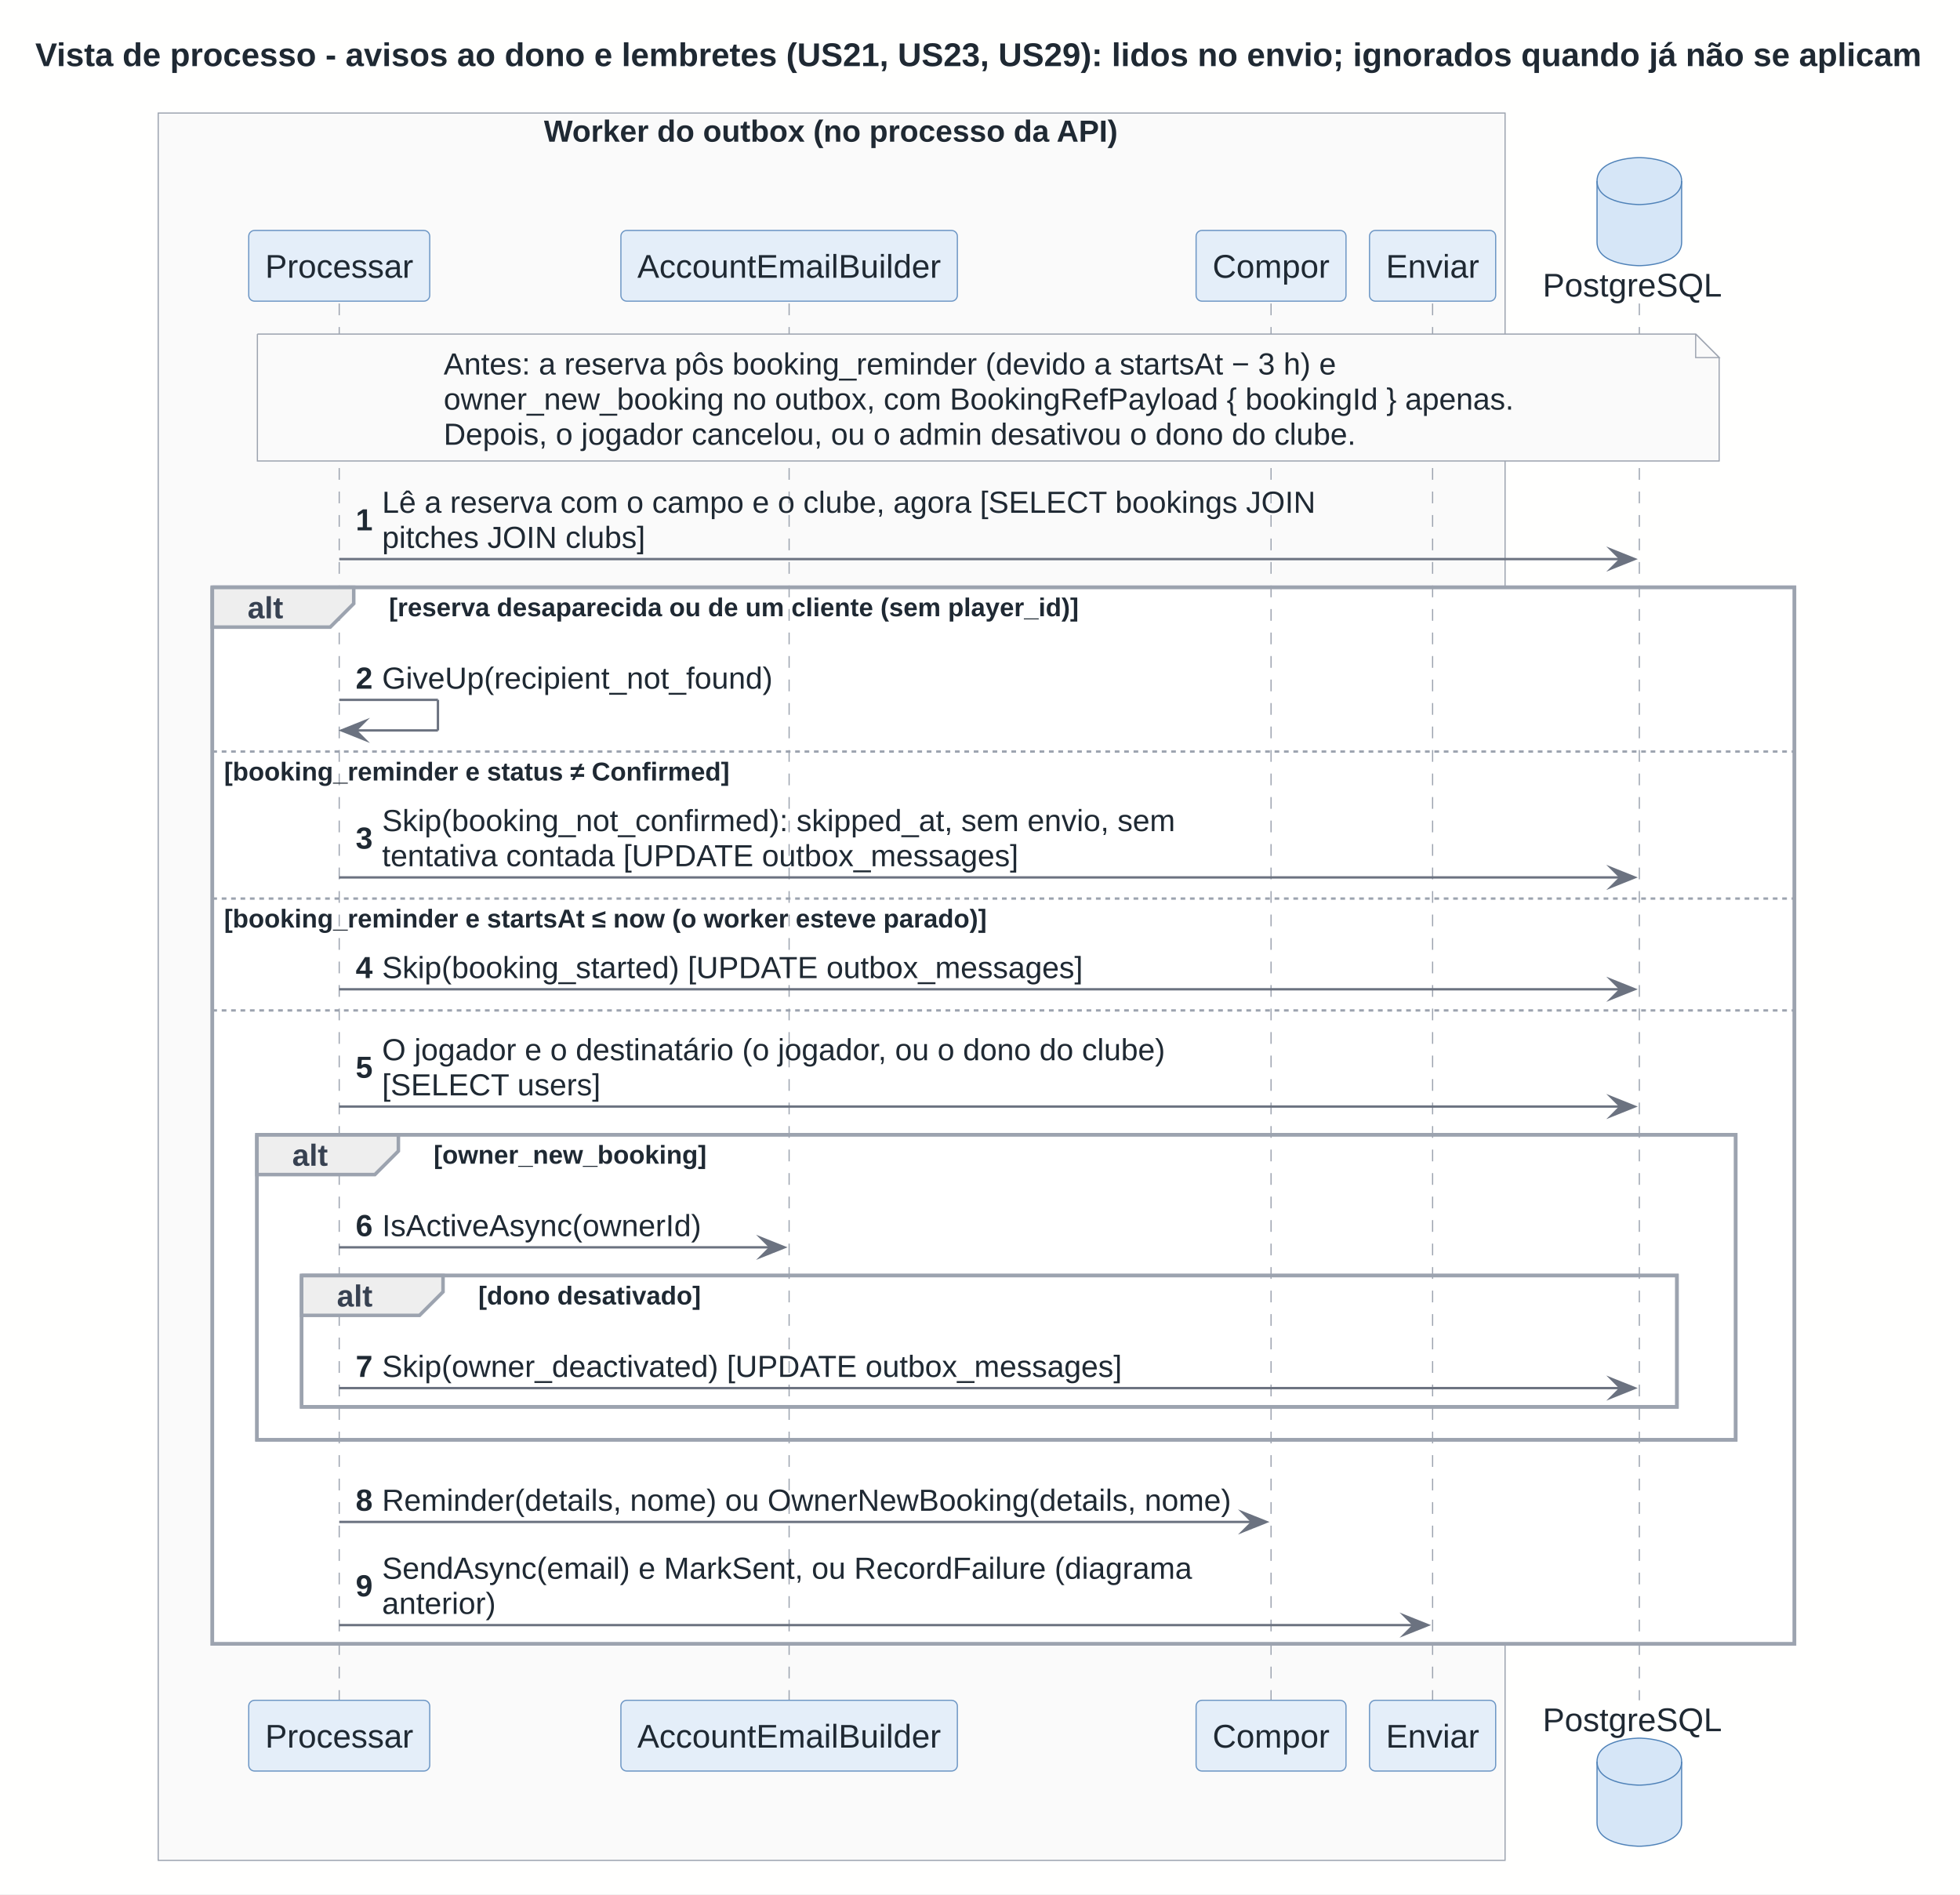
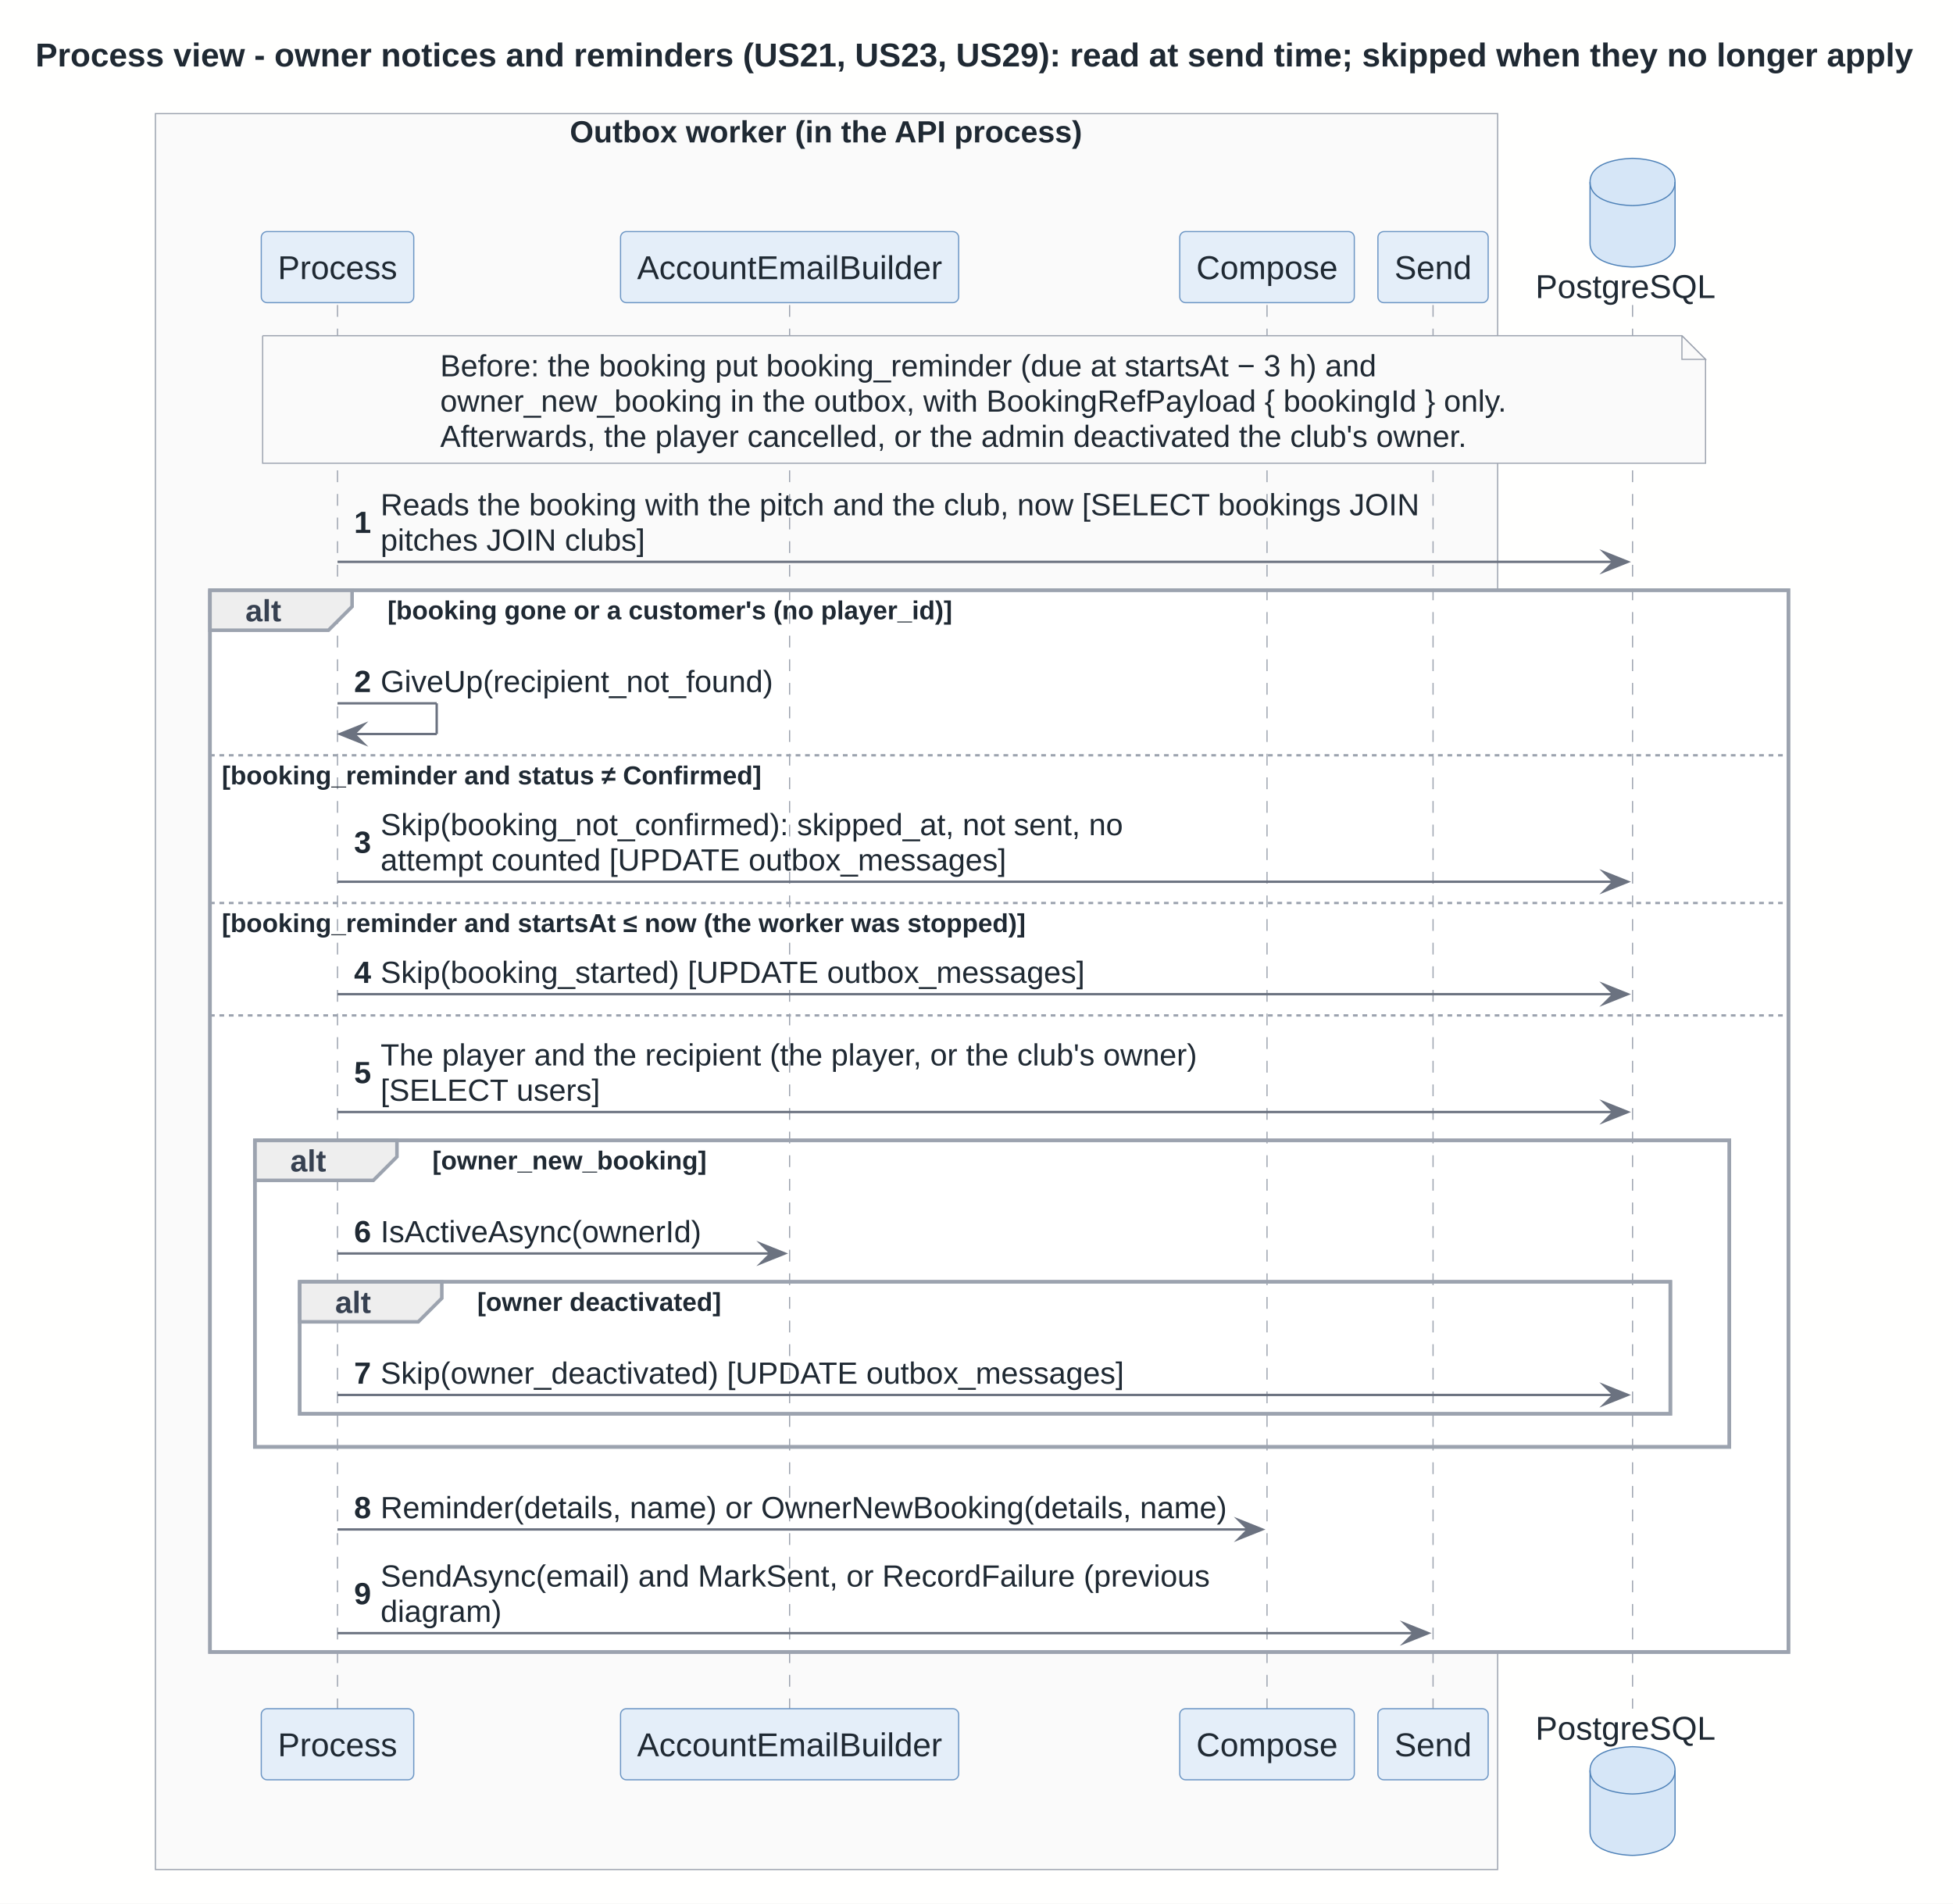
- <svg xmlns="http://www.w3.org/2000/svg" version="1.1" data-diagram-type="SEQUENCE" style="width:834px;height:806px;background:#FFFFFE;" width="834px" height="806px" viewBox="0 0 834 806" zoomAndPan="magnify" preserveAspectRatio="none" contentStyleType="text/css">
+ <svg xmlns="http://www.w3.org/2000/svg" version="1.1" data-diagram-type="SEQUENCE" style="width:827px;height:806px;background:#FFFFFE;" width="827px" height="806px" viewBox="0 0 827 806" zoomAndPan="magnify" preserveAspectRatio="none" contentStyleType="text/css">
  <defs />
  <g font-family="sans-serif" lengthAdjust="spacing">
-     <rect x="0" y="0" width="834" height="806" fill="#FFFFFE" style="stroke:none;" />
+     <rect x="0" y="0" width="827" height="806" fill="#FFFFFE" style="stroke:none;" />
    <g class="title" data-source-line="8">
-       <text x="15" y="28.132" fill="#1F2933" font-size="14" textLength="802.881" font-weight="700" font-family="Arial, Liberation Sans, Helvetica, sans-serif">Vista de processo - avisos ao dono e lembretes (US21, US23, US29): lidos no envio; ignorados quando já não se aplicam</text>
+       <text x="15" y="28.132" fill="#1F2933" font-size="14" textLength="795.115" font-weight="700" font-family="Arial, Liberation Sans, Helvetica, sans-serif">Process view - owner notices and reminders (US21, US23, US29): read at send time; skipped when they no longer apply</text>
    </g>
-     <rect x="67.326" y="48.099" width="573.097" height="743.47" fill="#FAFAFA" style="stroke:#9CA3AF;stroke-width:0.5;" />
-     <text x="231.451" y="60.292" fill="#1F2933" font-size="13" textLength="244.848" font-weight="700" font-family="Arial, Liberation Sans, Helvetica, sans-serif">Worker do outbox (no processo da API)</text>
-     <rect x="90.344" y="249.89" width="673.21" height="449.58" fill="#FFF" style="stroke:#FFF;stroke-width:1;" />
-     <rect x="90.344" y="249.89" width="673.21" height="449.58" fill="none" style="stroke:#9CA3AF;stroke-width:1.5;" />
-     <rect x="109.344" y="482.829" width="629.21" height="129.795" fill="#FFF" style="stroke:#FFF;stroke-width:1;" />
-     <rect x="109.344" y="482.829" width="629.21" height="129.795" fill="none" style="stroke:#9CA3AF;stroke-width:1.5;" />
-     <rect x="128.344" y="542.726" width="585.21" height="55.897" fill="#FFF" style="stroke:#FFF;stroke-width:1;" />
-     <rect x="128.344" y="542.726" width="585.21" height="55.897" fill="none" style="stroke:#9CA3AF;stroke-width:1.5;" />
+     <rect x="65.81" y="48.099" width="568.365" height="743.47" fill="#FAFAFA" style="stroke:#9CA3AF;stroke-width:0.5;" />
+     <text x="241.279" y="60.292" fill="#1F2933" font-size="13" textLength="217.426" font-weight="700" font-family="Arial, Liberation Sans, Helvetica, sans-serif">Outbox worker (in the API process)</text>
+     <rect x="88.92" y="249.89" width="668.385" height="449.58" fill="#FFF" style="stroke:#FFF;stroke-width:1;" />
+     <rect x="88.92" y="249.89" width="668.385" height="449.58" fill="none" style="stroke:#9CA3AF;stroke-width:1.5;" />
+     <rect x="107.92" y="482.829" width="624.385" height="129.795" fill="#FFF" style="stroke:#FFF;stroke-width:1;" />
+     <rect x="107.92" y="482.829" width="624.385" height="129.795" fill="none" style="stroke:#9CA3AF;stroke-width:1.5;" />
+     <rect x="126.92" y="542.726" width="580.385" height="55.897" fill="#FFF" style="stroke:#FFF;stroke-width:1;" />
+     <rect x="126.92" y="542.726" width="580.385" height="55.897" fill="none" style="stroke:#9CA3AF;stroke-width:1.5;" />
    <g>
-       <rect x="140.844" y="129.146" width="8" height="594.324" fill="#000" fill-opacity="0" />
-       <line x1="144.344" y1="129.146" x2="144.344" y2="723.47" style="stroke:#9CA3AF;stroke-width:0.5;stroke-dasharray:5,5;" />
+       <rect x="139.42" y="129.146" width="8" height="594.324" fill="#000" fill-opacity="0" />
+       <line x1="142.92" y1="129.146" x2="142.92" y2="723.47" style="stroke:#9CA3AF;stroke-width:0.5;stroke-dasharray:5,5;" />
    </g>
    <g>
-       <rect x="332.281" y="129.146" width="8" height="594.324" fill="#000" fill-opacity="0" />
-       <line x1="335.781" y1="129.146" x2="335.781" y2="723.47" style="stroke:#9CA3AF;stroke-width:0.5;stroke-dasharray:5,5;" />
+       <rect x="330.857" y="129.146" width="8" height="594.324" fill="#000" fill-opacity="0" />
+       <line x1="334.357" y1="129.146" x2="334.357" y2="723.47" style="stroke:#9CA3AF;stroke-width:0.5;stroke-dasharray:5,5;" />
    </g>
    <g>
-       <rect x="537.344" y="129.146" width="8" height="594.324" fill="#000" fill-opacity="0" />
-       <line x1="540.844" y1="129.146" x2="540.844" y2="723.47" style="stroke:#9CA3AF;stroke-width:0.5;stroke-dasharray:5,5;" />
+       <rect x="533.02" y="129.146" width="8" height="594.324" fill="#000" fill-opacity="0" />
+       <line x1="536.52" y1="129.146" x2="536.52" y2="723.47" style="stroke:#9CA3AF;stroke-width:0.5;stroke-dasharray:5,5;" />
    </g>
    <g>
-       <rect x="606.082" y="129.146" width="8" height="594.324" fill="#000" fill-opacity="0" />
-       <line x1="609.582" y1="129.146" x2="609.582" y2="723.47" style="stroke:#9CA3AF;stroke-width:0.5;stroke-dasharray:5,5;" />
+       <rect x="603.326" y="129.146" width="8" height="594.324" fill="#000" fill-opacity="0" />
+       <line x1="606.826" y1="129.146" x2="606.826" y2="723.47" style="stroke:#9CA3AF;stroke-width:0.5;stroke-dasharray:5,5;" />
    </g>
    <g>
-       <rect x="694.054" y="129.146" width="8" height="594.324" fill="#000" fill-opacity="0" />
-       <line x1="697.554" y1="129.146" x2="697.554" y2="723.47" style="stroke:#9CA3AF;stroke-width:0.5;stroke-dasharray:5,5;" />
+       <rect x="687.805" y="129.146" width="8" height="594.324" fill="#000" fill-opacity="0" />
+       <line x1="691.305" y1="129.146" x2="691.305" y2="723.47" style="stroke:#9CA3AF;stroke-width:0.5;stroke-dasharray:5,5;" />
    </g>
-     <rect x="105.834" y="98.047" width="77.021" height="30.099" fill="#E4EEF9" style="stroke:#6B95C4;stroke-width:0.5;" rx="2.5" ry="2.5" />
-     <text x="112.834" y="118.179" fill="#1F2933" font-size="14" textLength="63.021" font-family="Arial, Liberation Sans, Helvetica, sans-serif">Processar</text>
-     <rect x="264.195" y="98.047" width="143.172" height="30.099" fill="#E4EEF9" style="stroke:#6B95C4;stroke-width:0.5;" rx="2.5" ry="2.5" />
-     <text x="271.195" y="118.179" fill="#1F2933" font-size="14" textLength="129.172" font-family="Arial, Liberation Sans, Helvetica, sans-serif">AccountEmailBuilder</text>
-     <rect x="508.948" y="98.047" width="63.793" height="30.099" fill="#E4EEF9" style="stroke:#6B95C4;stroke-width:0.5;" rx="2.5" ry="2.5" />
-     <text x="515.948" y="118.179" fill="#1F2933" font-size="14" textLength="49.793" font-family="Arial, Liberation Sans, Helvetica, sans-serif">Compor</text>
-     <rect x="582.741" y="98.047" width="53.683" height="30.099" fill="#E4EEF9" style="stroke:#6B95C4;stroke-width:0.5;" rx="2.5" ry="2.5" />
-     <text x="589.741" y="118.179" fill="#1F2933" font-size="14" textLength="39.683" font-family="Arial, Liberation Sans, Helvetica, sans-serif">Enviar</text>
-     <text x="656.424" y="126.179" fill="#1F2933" font-size="14" textLength="76.262" font-family="Arial, Liberation Sans, Helvetica, sans-serif">PostgreSQL</text>
-     <path d="M679.554,77.047 C679.554,67.047 697.554,67.047 697.554,67.047 C697.554,67.047 715.554,67.047 715.554,77.047 L715.554,103.047 C715.554,113.047 697.554,113.047 697.554,113.047 C697.554,113.047 679.554,113.047 679.554,103.047 L679.554,77.047" style="stroke:#4F82B8;stroke-width:0.5;" fill="#D6E6F7" />
-     <path d="M679.554,77.047 C679.554,87.047 697.554,87.047 697.554,87.047 C697.554,87.047 715.554,87.047 715.554,77.047" style="stroke:#4F82B8;stroke-width:0.5;" fill="none" />
-     <rect x="105.834" y="723.47" width="77.021" height="30.099" fill="#E4EEF9" style="stroke:#6B95C4;stroke-width:0.5;" rx="2.5" ry="2.5" />
-     <text x="112.834" y="743.602" fill="#1F2933" font-size="14" textLength="63.021" font-family="Arial, Liberation Sans, Helvetica, sans-serif">Processar</text>
-     <rect x="264.195" y="723.47" width="143.172" height="30.099" fill="#E4EEF9" style="stroke:#6B95C4;stroke-width:0.5;" rx="2.5" ry="2.5" />
-     <text x="271.195" y="743.602" fill="#1F2933" font-size="14" textLength="129.172" font-family="Arial, Liberation Sans, Helvetica, sans-serif">AccountEmailBuilder</text>
-     <rect x="508.948" y="723.47" width="63.793" height="30.099" fill="#E4EEF9" style="stroke:#6B95C4;stroke-width:0.5;" rx="2.5" ry="2.5" />
-     <text x="515.948" y="743.602" fill="#1F2933" font-size="14" textLength="49.793" font-family="Arial, Liberation Sans, Helvetica, sans-serif">Compor</text>
-     <rect x="582.741" y="723.47" width="53.683" height="30.099" fill="#E4EEF9" style="stroke:#6B95C4;stroke-width:0.5;" rx="2.5" ry="2.5" />
-     <text x="589.741" y="743.602" fill="#1F2933" font-size="14" textLength="39.683" font-family="Arial, Liberation Sans, Helvetica, sans-serif">Enviar</text>
-     <text x="656.424" y="736.602" fill="#1F2933" font-size="14" textLength="76.262" font-family="Arial, Liberation Sans, Helvetica, sans-serif">PostgreSQL</text>
-     <path d="M679.554,749.568 C679.554,739.568 697.554,739.568 697.554,739.568 C697.554,739.568 715.554,739.568 715.554,749.568 L715.554,775.568 C715.554,785.568 697.554,785.568 697.554,785.568 C697.554,785.568 679.554,785.568 679.554,775.568 L679.554,749.568" style="stroke:#4F82B8;stroke-width:0.5;" fill="#D6E6F7" />
-     <path d="M679.554,749.568 C679.554,759.568 697.554,759.568 697.554,759.568 C697.554,759.568 715.554,759.568 715.554,749.568" style="stroke:#4F82B8;stroke-width:0.5;" fill="none" />
-     <path d="M109.523,142.146 L109.523,196.146 L731.523,196.146 L731.523,152.146 L721.523,142.146 L109.523,142.146" style="stroke:#9CA3AF;stroke-width:0.5;" fill="#FAFAFA" />
-     <path d="M721.523,142.146 L721.523,152.146 L731.523,152.146 L721.523,142.146" style="stroke:#9CA3AF;stroke-width:0.5;" fill="#FAFAFA" />
-     <text x="188.787" y="159.34" fill="#1F2933" font-size="13" textLength="379.729" font-family="Arial, Liberation Sans, Helvetica, sans-serif">Antes: a reserva pôs booking_reminder (devido a startsAt − 3 h) e</text>
-     <text x="188.787" y="174.289" fill="#1F2933" font-size="13" textLength="455.324" font-family="Arial, Liberation Sans, Helvetica, sans-serif">owner_new_booking no outbox, com BookingRefPayload { bookingId } apenas.</text>
-     <text x="188.787" y="189.237" fill="#1F2933" font-size="13" textLength="388.102" font-family="Arial, Liberation Sans, Helvetica, sans-serif">Depois, o jogador cancelou, ou o admin desativou o dono do clube.</text>
-     <polygon points="685.554,233.89,695.554,237.89,685.554,241.89,689.554,237.89" fill="#6B7280" style="stroke:#6B7280;stroke-width:1;stroke-linejoin:miter;stroke-miterlimit:10;" />
-     <line x1="144.344" y1="237.89" x2="691.554" y2="237.89" style="stroke:#6B7280;stroke-width:1;" />
-     <text x="151.344" y="225.66" fill="#1F2933" font-size="13" font-weight="700" font-family="Arial, Liberation Sans, Helvetica, sans-serif">1</text>
-     <text x="162.574" y="218.186" fill="#1F2933" font-size="13" textLength="397.42" font-family="Arial, Liberation Sans, Helvetica, sans-serif">Lê a reserva com o campo e o clube, agora [SELECT bookings JOIN</text>
-     <text x="162.574" y="233.135" fill="#1F2933" font-size="13" textLength="111.985" font-family="Arial, Liberation Sans, Helvetica, sans-serif">pitches JOIN clubs]</text>
-     <path d="M90.344,249.89 L150.515,249.89 L150.515,256.838 L140.515,266.838 L90.344,266.838 L90.344,249.89" style="stroke:#9CA3AF;stroke-width:1.5;" fill="#EEE" />
-     <rect x="90.344" y="249.89" width="673.21" height="449.58" fill="none" style="stroke:#9CA3AF;stroke-width:1.5;" />
-     <text x="105.344" y="263.083" fill="#374151" font-size="13" textLength="15.171" font-weight="700" font-family="Arial, Liberation Sans, Helvetica, sans-serif">alt</text>
-     <text x="165.515" y="262.208" fill="#1F2933" font-size="11" textLength="293.455" font-weight="700" font-family="Arial, Liberation Sans, Helvetica, sans-serif">[reserva desaparecida ou de um cliente (sem player_id)]</text>
-     <line x1="144.344" y1="297.787" x2="186.344" y2="297.787" style="stroke:#6B7280;stroke-width:1;" />
-     <line x1="186.344" y1="297.787" x2="186.344" y2="310.787" style="stroke:#6B7280;stroke-width:1;" />
-     <line x1="145.344" y1="310.787" x2="186.344" y2="310.787" style="stroke:#6B7280;stroke-width:1;" />
-     <polygon points="155.344,306.787,145.344,310.787,155.344,314.787,151.344,310.787" fill="#6B7280" style="stroke:#6B7280;stroke-width:1;stroke-linejoin:miter;stroke-miterlimit:10;" />
-     <text x="151.344" y="293.032" fill="#1F2933" font-size="13" font-weight="700" font-family="Arial, Liberation Sans, Helvetica, sans-serif">2</text>
-     <text x="162.574" y="293.032" fill="#1F2933" font-size="13" textLength="166.207" font-family="Arial, Liberation Sans, Helvetica, sans-serif">GiveUp(recipient_not_found)</text>
-     <line x1="90.344" y1="319.787" x2="763.554" y2="319.787" style="stroke:#9CA3AF;stroke-width:1;stroke-dasharray:2,2;" />
-     <text x="95.344" y="332.105" fill="#1F2933" font-size="11" textLength="215.064" font-weight="700" font-family="Arial, Liberation Sans, Helvetica, sans-serif">[booking_reminder e status ≠ Confirmed]</text>
-     <polygon points="685.554,369.333,695.554,373.333,685.554,377.333,689.554,373.333" fill="#6B7280" style="stroke:#6B7280;stroke-width:1;stroke-linejoin:miter;stroke-miterlimit:10;" />
-     <line x1="144.344" y1="373.333" x2="691.554" y2="373.333" style="stroke:#6B7280;stroke-width:1;" />
-     <text x="151.344" y="361.104" fill="#1F2933" font-size="13" font-weight="700" font-family="Arial, Liberation Sans, Helvetica, sans-serif">3</text>
-     <text x="162.574" y="353.63" fill="#1F2933" font-size="13" textLength="337.454" font-family="Arial, Liberation Sans, Helvetica, sans-serif">Skip(booking_not_confirmed): skipped_at, sem envio, sem</text>
-     <text x="162.574" y="368.579" fill="#1F2933" font-size="13" textLength="271.705" font-family="Arial, Liberation Sans, Helvetica, sans-serif">tentativa contada [UPDATE outbox_messages]</text>
-     <line x1="90.344" y1="382.333" x2="763.554" y2="382.333" style="stroke:#9CA3AF;stroke-width:1;stroke-dasharray:2,2;" />
-     <text x="95.344" y="394.651" fill="#1F2933" font-size="11" textLength="324.495" font-weight="700" font-family="Arial, Liberation Sans, Helvetica, sans-serif">[booking_reminder e startsAt ≤ now (o worker esteve parado)]</text>
-     <polygon points="685.554,416.931,695.554,420.931,685.554,424.931,689.554,420.931" fill="#6B7280" style="stroke:#6B7280;stroke-width:1;stroke-linejoin:miter;stroke-miterlimit:10;" />
-     <line x1="144.344" y1="420.931" x2="691.554" y2="420.931" style="stroke:#6B7280;stroke-width:1;" />
-     <text x="151.344" y="416.176" fill="#1F2933" font-size="13" font-weight="700" font-family="Arial, Liberation Sans, Helvetica, sans-serif">4</text>
-     <text x="162.574" y="416.176" fill="#1F2933" font-size="13" textLength="299.146" font-family="Arial, Liberation Sans, Helvetica, sans-serif">Skip(booking_started) [UPDATE outbox_messages]</text>
-     <line x1="90.344" y1="429.931" x2="763.554" y2="429.931" style="stroke:#9CA3AF;stroke-width:1;stroke-dasharray:2,2;" />
-     <polygon points="685.554,466.829,695.554,470.829,685.554,474.829,689.554,470.829" fill="#6B7280" style="stroke:#6B7280;stroke-width:1;stroke-linejoin:miter;stroke-miterlimit:10;" />
-     <line x1="144.344" y1="470.829" x2="691.554" y2="470.829" style="stroke:#6B7280;stroke-width:1;" />
-     <text x="151.344" y="458.599" fill="#1F2933" font-size="13" font-weight="700" font-family="Arial, Liberation Sans, Helvetica, sans-serif">5</text>
-     <text x="162.574" y="451.125" fill="#1F2933" font-size="13" textLength="333.893" font-family="Arial, Liberation Sans, Helvetica, sans-serif">O jogador e o destinatário (o jogador, ou o dono do clube)</text>
-     <text x="162.574" y="466.074" fill="#1F2933" font-size="13" textLength="93.196" font-family="Arial, Liberation Sans, Helvetica, sans-serif">[SELECT users]</text>
-     <path d="M109.344,482.829 L169.515,482.829 L169.515,489.777 L159.515,499.777 L109.344,499.777 L109.344,482.829" style="stroke:#9CA3AF;stroke-width:1.5;" fill="#EEE" />
-     <rect x="109.344" y="482.829" width="629.21" height="129.795" fill="none" style="stroke:#9CA3AF;stroke-width:1.5;" />
-     <text x="124.344" y="496.022" fill="#374151" font-size="13" textLength="15.171" font-weight="700" font-family="Arial, Liberation Sans, Helvetica, sans-serif">alt</text>
-     <text x="184.515" y="495.146" fill="#1F2933" font-size="11" textLength="116.118" font-weight="700" font-family="Arial, Liberation Sans, Helvetica, sans-serif">[owner_new_booking]</text>
-     <polygon points="323.781,526.726,333.781,530.726,323.781,534.726,327.781,530.726" fill="#6B7280" style="stroke:#6B7280;stroke-width:1;stroke-linejoin:miter;stroke-miterlimit:10;" />
-     <line x1="144.344" y1="530.726" x2="329.781" y2="530.726" style="stroke:#6B7280;stroke-width:1;" />
-     <text x="151.344" y="525.971" fill="#1F2933" font-size="13" font-weight="700" font-family="Arial, Liberation Sans, Helvetica, sans-serif">6</text>
-     <text x="162.574" y="525.971" fill="#1F2933" font-size="13" textLength="135.821" font-family="Arial, Liberation Sans, Helvetica, sans-serif">IsActiveAsync(ownerId)</text>
-     <path d="M128.344,542.726 L188.515,542.726 L188.515,549.675 L178.515,559.675 L128.344,559.675 L128.344,542.726" style="stroke:#9CA3AF;stroke-width:1.5;" fill="#EEE" />
-     <rect x="128.344" y="542.726" width="585.21" height="55.897" fill="none" style="stroke:#9CA3AF;stroke-width:1.5;" />
-     <text x="143.344" y="555.92" fill="#374151" font-size="13" textLength="15.171" font-weight="700" font-family="Arial, Liberation Sans, Helvetica, sans-serif">alt</text>
-     <text x="203.515" y="555.044" fill="#1F2933" font-size="11" textLength="94.725" font-weight="700" font-family="Arial, Liberation Sans, Helvetica, sans-serif">[dono desativado]</text>
-     <polygon points="685.554,586.624,695.554,590.624,685.554,594.624,689.554,590.624" fill="#6B7280" style="stroke:#6B7280;stroke-width:1;stroke-linejoin:miter;stroke-miterlimit:10;" />
-     <line x1="144.344" y1="590.624" x2="691.554" y2="590.624" style="stroke:#6B7280;stroke-width:1;" />
-     <text x="151.344" y="585.869" fill="#1F2933" font-size="13" font-weight="700" font-family="Arial, Liberation Sans, Helvetica, sans-serif">7</text>
-     <text x="162.574" y="585.869" fill="#1F2933" font-size="13" textLength="315.764" font-family="Arial, Liberation Sans, Helvetica, sans-serif">Skip(owner_deactivated) [UPDATE outbox_messages]</text>
-     <polygon points="528.844,643.572,538.844,647.572,528.844,651.572,532.844,647.572" fill="#6B7280" style="stroke:#6B7280;stroke-width:1;stroke-linejoin:miter;stroke-miterlimit:10;" />
-     <line x1="144.344" y1="647.572" x2="534.844" y2="647.572" style="stroke:#6B7280;stroke-width:1;" />
-     <text x="151.344" y="642.817" fill="#1F2933" font-size="13" font-weight="700" font-family="Arial, Liberation Sans, Helvetica, sans-serif">8</text>
-     <text x="162.574" y="642.817" fill="#1F2933" font-size="13" textLength="361.271" font-family="Arial, Liberation Sans, Helvetica, sans-serif">Reminder(details, nome) ou OwnerNewBooking(details, nome)</text>
-     <polygon points="597.582,687.47,607.582,691.47,597.582,695.47,601.582,691.47" fill="#6B7280" style="stroke:#6B7280;stroke-width:1;stroke-linejoin:miter;stroke-miterlimit:10;" />
-     <line x1="144.344" y1="691.47" x2="603.582" y2="691.47" style="stroke:#6B7280;stroke-width:1;" />
-     <text x="151.344" y="679.24" fill="#1F2933" font-size="13" font-weight="700" font-family="Arial, Liberation Sans, Helvetica, sans-serif">9</text>
-     <text x="162.574" y="671.766" fill="#1F2933" font-size="13" textLength="344.646" font-family="Arial, Liberation Sans, Helvetica, sans-serif">SendAsync(email) e MarkSent, ou RecordFailure (diagrama</text>
-     <text x="162.574" y="686.715" fill="#1F2933" font-size="13" textLength="48.407" font-family="Arial, Liberation Sans, Helvetica, sans-serif">anterior)</text>
+     <rect x="110.634" y="98.047" width="64.572" height="30.099" fill="#E4EEF9" style="stroke:#6B95C4;stroke-width:0.5;" rx="2.5" ry="2.5" />
+     <text x="117.634" y="118.179" fill="#1F2933" font-size="14" textLength="50.572" font-family="Arial, Liberation Sans, Helvetica, sans-serif">Process</text>
+     <rect x="262.771" y="98.047" width="143.172" height="30.099" fill="#E4EEF9" style="stroke:#6B95C4;stroke-width:0.5;" rx="2.5" ry="2.5" />
+     <text x="269.771" y="118.179" fill="#1F2933" font-size="14" textLength="129.172" font-family="Arial, Liberation Sans, Helvetica, sans-serif">AccountEmailBuilder</text>
+     <rect x="499.561" y="98.047" width="73.917" height="30.099" fill="#E4EEF9" style="stroke:#6B95C4;stroke-width:0.5;" rx="2.5" ry="2.5" />
+     <text x="506.561" y="118.179" fill="#1F2933" font-size="14" textLength="59.917" font-family="Arial, Liberation Sans, Helvetica, sans-serif">Compose</text>
+     <rect x="583.478" y="98.047" width="46.696" height="30.099" fill="#E4EEF9" style="stroke:#6B95C4;stroke-width:0.5;" rx="2.5" ry="2.5" />
+     <text x="590.478" y="118.179" fill="#1F2933" font-size="14" textLength="32.696" font-family="Arial, Liberation Sans, Helvetica, sans-serif">Send</text>
+     <text x="650.175" y="126.179" fill="#1F2933" font-size="14" textLength="76.262" font-family="Arial, Liberation Sans, Helvetica, sans-serif">PostgreSQL</text>
+     <path d="M673.305,77.047 C673.305,67.047 691.305,67.047 691.305,67.047 C691.305,67.047 709.305,67.047 709.305,77.047 L709.305,103.047 C709.305,113.047 691.305,113.047 691.305,113.047 C691.305,113.047 673.305,113.047 673.305,103.047 L673.305,77.047" style="stroke:#4F82B8;stroke-width:0.5;" fill="#D6E6F7" />
+     <path d="M673.305,77.047 C673.305,87.047 691.305,87.047 691.305,87.047 C691.305,87.047 709.305,87.047 709.305,77.047" style="stroke:#4F82B8;stroke-width:0.5;" fill="none" />
+     <rect x="110.634" y="723.47" width="64.572" height="30.099" fill="#E4EEF9" style="stroke:#6B95C4;stroke-width:0.5;" rx="2.5" ry="2.5" />
+     <text x="117.634" y="743.602" fill="#1F2933" font-size="14" textLength="50.572" font-family="Arial, Liberation Sans, Helvetica, sans-serif">Process</text>
+     <rect x="262.771" y="723.47" width="143.172" height="30.099" fill="#E4EEF9" style="stroke:#6B95C4;stroke-width:0.5;" rx="2.5" ry="2.5" />
+     <text x="269.771" y="743.602" fill="#1F2933" font-size="14" textLength="129.172" font-family="Arial, Liberation Sans, Helvetica, sans-serif">AccountEmailBuilder</text>
+     <rect x="499.561" y="723.47" width="73.917" height="30.099" fill="#E4EEF9" style="stroke:#6B95C4;stroke-width:0.5;" rx="2.5" ry="2.5" />
+     <text x="506.561" y="743.602" fill="#1F2933" font-size="14" textLength="59.917" font-family="Arial, Liberation Sans, Helvetica, sans-serif">Compose</text>
+     <rect x="583.478" y="723.47" width="46.696" height="30.099" fill="#E4EEF9" style="stroke:#6B95C4;stroke-width:0.5;" rx="2.5" ry="2.5" />
+     <text x="590.478" y="743.602" fill="#1F2933" font-size="14" textLength="32.696" font-family="Arial, Liberation Sans, Helvetica, sans-serif">Send</text>
+     <text x="650.175" y="736.602" fill="#1F2933" font-size="14" textLength="76.262" font-family="Arial, Liberation Sans, Helvetica, sans-serif">PostgreSQL</text>
+     <path d="M673.305,749.568 C673.305,739.568 691.305,739.568 691.305,739.568 C691.305,739.568 709.305,739.568 709.305,749.568 L709.305,775.568 C709.305,785.568 691.305,785.568 691.305,785.568 C691.305,785.568 673.305,785.568 673.305,775.568 L673.305,749.568" style="stroke:#4F82B8;stroke-width:0.5;" fill="#D6E6F7" />
+     <path d="M673.305,749.568 C673.305,759.568 691.305,759.568 691.305,759.568 C691.305,759.568 709.305,759.568 709.305,749.568" style="stroke:#4F82B8;stroke-width:0.5;" fill="none" />
+     <path d="M111.212,142.146 L111.212,196.146 L722.212,196.146 L722.212,152.146 L712.212,142.146 L111.212,142.146" style="stroke:#9CA3AF;stroke-width:0.5;" fill="#FAFAFA" />
+     <path d="M712.212,142.146 L712.212,152.146 L722.212,152.146 L712.212,142.146" style="stroke:#9CA3AF;stroke-width:0.5;" fill="#FAFAFA" />
+     <text x="186.401" y="159.34" fill="#1F2933" font-size="13" textLength="396.386" font-family="Arial, Liberation Sans, Helvetica, sans-serif">Before: the booking put booking_reminder (due at startsAt − 3 h) and</text>
+     <text x="186.401" y="174.289" fill="#1F2933" font-size="13" textLength="452.423" font-family="Arial, Liberation Sans, Helvetica, sans-serif">owner_new_booking in the outbox, with BookingRefPayload { bookingId } only.</text>
+     <text x="186.401" y="189.237" fill="#1F2933" font-size="13" textLength="435.329" font-family="Arial, Liberation Sans, Helvetica, sans-serif">Afterwards, the player cancelled, or the admin deactivated the club's owner.</text>
+     <polygon points="679.305,233.89,689.305,237.89,679.305,241.89,683.305,237.89" fill="#6B7280" style="stroke:#6B7280;stroke-width:1;stroke-linejoin:miter;stroke-miterlimit:10;" />
+     <line x1="142.92" y1="237.89" x2="685.305" y2="237.89" style="stroke:#6B7280;stroke-width:1;" />
+     <text x="149.92" y="225.66" fill="#1F2933" font-size="13" font-weight="700" font-family="Arial, Liberation Sans, Helvetica, sans-serif">1</text>
+     <text x="161.15" y="218.186" fill="#1F2933" font-size="13" textLength="440.083" font-family="Arial, Liberation Sans, Helvetica, sans-serif">Reads the booking with the pitch and the club, now [SELECT bookings JOIN</text>
+     <text x="161.15" y="233.135" fill="#1F2933" font-size="13" textLength="111.985" font-family="Arial, Liberation Sans, Helvetica, sans-serif">pitches JOIN clubs]</text>
+     <path d="M88.92,249.89 L149.091,249.89 L149.091,256.838 L139.091,266.838 L88.92,266.838 L88.92,249.89" style="stroke:#9CA3AF;stroke-width:1.5;" fill="#EEE" />
+     <rect x="88.92" y="249.89" width="668.385" height="449.58" fill="none" style="stroke:#9CA3AF;stroke-width:1.5;" />
+     <text x="103.92" y="263.083" fill="#374151" font-size="13" textLength="15.171" font-weight="700" font-family="Arial, Liberation Sans, Helvetica, sans-serif">alt</text>
+     <text x="164.091" y="262.208" fill="#1F2933" font-size="11" textLength="239.143" font-weight="700" font-family="Arial, Liberation Sans, Helvetica, sans-serif">[booking gone or a customer's (no player_id)]</text>
+     <line x1="142.92" y1="297.787" x2="184.92" y2="297.787" style="stroke:#6B7280;stroke-width:1;" />
+     <line x1="184.92" y1="297.787" x2="184.92" y2="310.787" style="stroke:#6B7280;stroke-width:1;" />
+     <line x1="143.92" y1="310.787" x2="184.92" y2="310.787" style="stroke:#6B7280;stroke-width:1;" />
+     <polygon points="153.92,306.787,143.92,310.787,153.92,314.787,149.92,310.787" fill="#6B7280" style="stroke:#6B7280;stroke-width:1;stroke-linejoin:miter;stroke-miterlimit:10;" />
+     <text x="149.92" y="293.032" fill="#1F2933" font-size="13" font-weight="700" font-family="Arial, Liberation Sans, Helvetica, sans-serif">2</text>
+     <text x="161.15" y="293.032" fill="#1F2933" font-size="13" textLength="166.207" font-family="Arial, Liberation Sans, Helvetica, sans-serif">GiveUp(recipient_not_found)</text>
+     <line x1="88.92" y1="319.787" x2="757.305" y2="319.787" style="stroke:#9CA3AF;stroke-width:1;stroke-dasharray:2,2;" />
+     <text x="93.92" y="332.105" fill="#1F2933" font-size="11" textLength="228.502" font-weight="700" font-family="Arial, Liberation Sans, Helvetica, sans-serif">[booking_reminder and status ≠ Confirmed]</text>
+     <polygon points="679.305,369.333,689.305,373.333,679.305,377.333,683.305,373.333" fill="#6B7280" style="stroke:#6B7280;stroke-width:1;stroke-linejoin:miter;stroke-miterlimit:10;" />
+     <line x1="142.92" y1="373.333" x2="685.305" y2="373.333" style="stroke:#6B7280;stroke-width:1;" />
+     <text x="149.92" y="361.104" fill="#1F2933" font-size="13" font-weight="700" font-family="Arial, Liberation Sans, Helvetica, sans-serif">3</text>
+     <text x="161.15" y="353.63" fill="#1F2933" font-size="13" textLength="314.361" font-family="Arial, Liberation Sans, Helvetica, sans-serif">Skip(booking_not_confirmed): skipped_at, not sent, no</text>
+     <text x="161.15" y="368.579" fill="#1F2933" font-size="13" textLength="265.916" font-family="Arial, Liberation Sans, Helvetica, sans-serif">attempt counted [UPDATE outbox_messages]</text>
+     <line x1="88.92" y1="382.333" x2="757.305" y2="382.333" style="stroke:#9CA3AF;stroke-width:1;stroke-dasharray:2,2;" />
+     <text x="93.92" y="394.651" fill="#1F2933" font-size="11" textLength="340.355" font-weight="700" font-family="Arial, Liberation Sans, Helvetica, sans-serif">[booking_reminder and startsAt ≤ now (the worker was stopped)]</text>
+     <polygon points="679.305,416.931,689.305,420.931,679.305,424.931,683.305,420.931" fill="#6B7280" style="stroke:#6B7280;stroke-width:1;stroke-linejoin:miter;stroke-miterlimit:10;" />
+     <line x1="142.92" y1="420.931" x2="685.305" y2="420.931" style="stroke:#6B7280;stroke-width:1;" />
+     <text x="149.92" y="416.176" fill="#1F2933" font-size="13" font-weight="700" font-family="Arial, Liberation Sans, Helvetica, sans-serif">4</text>
+     <text x="161.15" y="416.176" fill="#1F2933" font-size="13" textLength="299.146" font-family="Arial, Liberation Sans, Helvetica, sans-serif">Skip(booking_started) [UPDATE outbox_messages]</text>
+     <line x1="88.92" y1="429.931" x2="757.305" y2="429.931" style="stroke:#9CA3AF;stroke-width:1;stroke-dasharray:2,2;" />
+     <polygon points="679.305,466.829,689.305,470.829,679.305,474.829,683.305,470.829" fill="#6B7280" style="stroke:#6B7280;stroke-width:1;stroke-linejoin:miter;stroke-miterlimit:10;" />
+     <line x1="142.92" y1="470.829" x2="685.305" y2="470.829" style="stroke:#6B7280;stroke-width:1;" />
+     <text x="149.92" y="458.599" fill="#1F2933" font-size="13" font-weight="700" font-family="Arial, Liberation Sans, Helvetica, sans-serif">5</text>
+     <text x="161.15" y="451.125" fill="#1F2933" font-size="13" textLength="346.442" font-family="Arial, Liberation Sans, Helvetica, sans-serif">The player and the recipient (the player, or the club's owner)</text>
+     <text x="161.15" y="466.074" fill="#1F2933" font-size="13" textLength="93.196" font-family="Arial, Liberation Sans, Helvetica, sans-serif">[SELECT users]</text>
+     <path d="M107.92,482.829 L168.091,482.829 L168.091,489.777 L158.091,499.777 L107.92,499.777 L107.92,482.829" style="stroke:#9CA3AF;stroke-width:1.5;" fill="#EEE" />
+     <rect x="107.92" y="482.829" width="624.385" height="129.795" fill="none" style="stroke:#9CA3AF;stroke-width:1.5;" />
+     <text x="122.92" y="496.022" fill="#374151" font-size="13" textLength="15.171" font-weight="700" font-family="Arial, Liberation Sans, Helvetica, sans-serif">alt</text>
+     <text x="183.091" y="495.146" fill="#1F2933" font-size="11" textLength="116.118" font-weight="700" font-family="Arial, Liberation Sans, Helvetica, sans-serif">[owner_new_booking]</text>
+     <polygon points="322.357,526.726,332.357,530.726,322.357,534.726,326.357,530.726" fill="#6B7280" style="stroke:#6B7280;stroke-width:1;stroke-linejoin:miter;stroke-miterlimit:10;" />
+     <line x1="142.92" y1="530.726" x2="328.357" y2="530.726" style="stroke:#6B7280;stroke-width:1;" />
+     <text x="149.92" y="525.971" fill="#1F2933" font-size="13" font-weight="700" font-family="Arial, Liberation Sans, Helvetica, sans-serif">6</text>
+     <text x="161.15" y="525.971" fill="#1F2933" font-size="13" textLength="135.821" font-family="Arial, Liberation Sans, Helvetica, sans-serif">IsActiveAsync(ownerId)</text>
+     <path d="M126.92,542.726 L187.091,542.726 L187.091,549.675 L177.091,559.675 L126.92,559.675 L126.92,542.726" style="stroke:#9CA3AF;stroke-width:1.5;" fill="#EEE" />
+     <rect x="126.92" y="542.726" width="580.385" height="55.897" fill="none" style="stroke:#9CA3AF;stroke-width:1.5;" />
+     <text x="141.92" y="555.92" fill="#374151" font-size="13" textLength="15.171" font-weight="700" font-family="Arial, Liberation Sans, Helvetica, sans-serif">alt</text>
+     <text x="202.091" y="555.044" fill="#1F2933" font-size="11" textLength="103.302" font-weight="700" font-family="Arial, Liberation Sans, Helvetica, sans-serif">[owner deactivated]</text>
+     <polygon points="679.305,586.624,689.305,590.624,679.305,594.624,683.305,590.624" fill="#6B7280" style="stroke:#6B7280;stroke-width:1;stroke-linejoin:miter;stroke-miterlimit:10;" />
+     <line x1="142.92" y1="590.624" x2="685.305" y2="590.624" style="stroke:#6B7280;stroke-width:1;" />
+     <text x="149.92" y="585.869" fill="#1F2933" font-size="13" font-weight="700" font-family="Arial, Liberation Sans, Helvetica, sans-serif">7</text>
+     <text x="161.15" y="585.869" fill="#1F2933" font-size="13" textLength="315.764" font-family="Arial, Liberation Sans, Helvetica, sans-serif">Skip(owner_deactivated) [UPDATE outbox_messages]</text>
+     <polygon points="524.52,643.572,534.52,647.572,524.52,651.572,528.52,647.572" fill="#6B7280" style="stroke:#6B7280;stroke-width:1;stroke-linejoin:miter;stroke-miterlimit:10;" />
+     <line x1="142.92" y1="647.572" x2="530.52" y2="647.572" style="stroke:#6B7280;stroke-width:1;" />
+     <text x="149.92" y="642.817" fill="#1F2933" font-size="13" font-weight="700" font-family="Arial, Liberation Sans, Helvetica, sans-serif">8</text>
+     <text x="161.15" y="642.817" fill="#1F2933" font-size="13" textLength="358.37" font-family="Arial, Liberation Sans, Helvetica, sans-serif">Reminder(details, name) or OwnerNewBooking(details, name)</text>
+     <polygon points="594.826,687.47,604.826,691.47,594.826,695.47,598.826,691.47" fill="#6B7280" style="stroke:#6B7280;stroke-width:1;stroke-linejoin:miter;stroke-miterlimit:10;" />
+     <line x1="142.92" y1="691.47" x2="600.826" y2="691.47" style="stroke:#6B7280;stroke-width:1;" />
+     <text x="149.92" y="679.24" fill="#1F2933" font-size="13" font-weight="700" font-family="Arial, Liberation Sans, Helvetica, sans-serif">9</text>
+     <text x="161.15" y="671.766" fill="#1F2933" font-size="13" textLength="351.146" font-family="Arial, Liberation Sans, Helvetica, sans-serif">SendAsync(email) and MarkSent, or RecordFailure (previous</text>
+     <text x="161.15" y="686.715" fill="#1F2933" font-size="13" textLength="51.295" font-family="Arial, Liberation Sans, Helvetica, sans-serif">diagram)</text>
  </g>
</svg>
